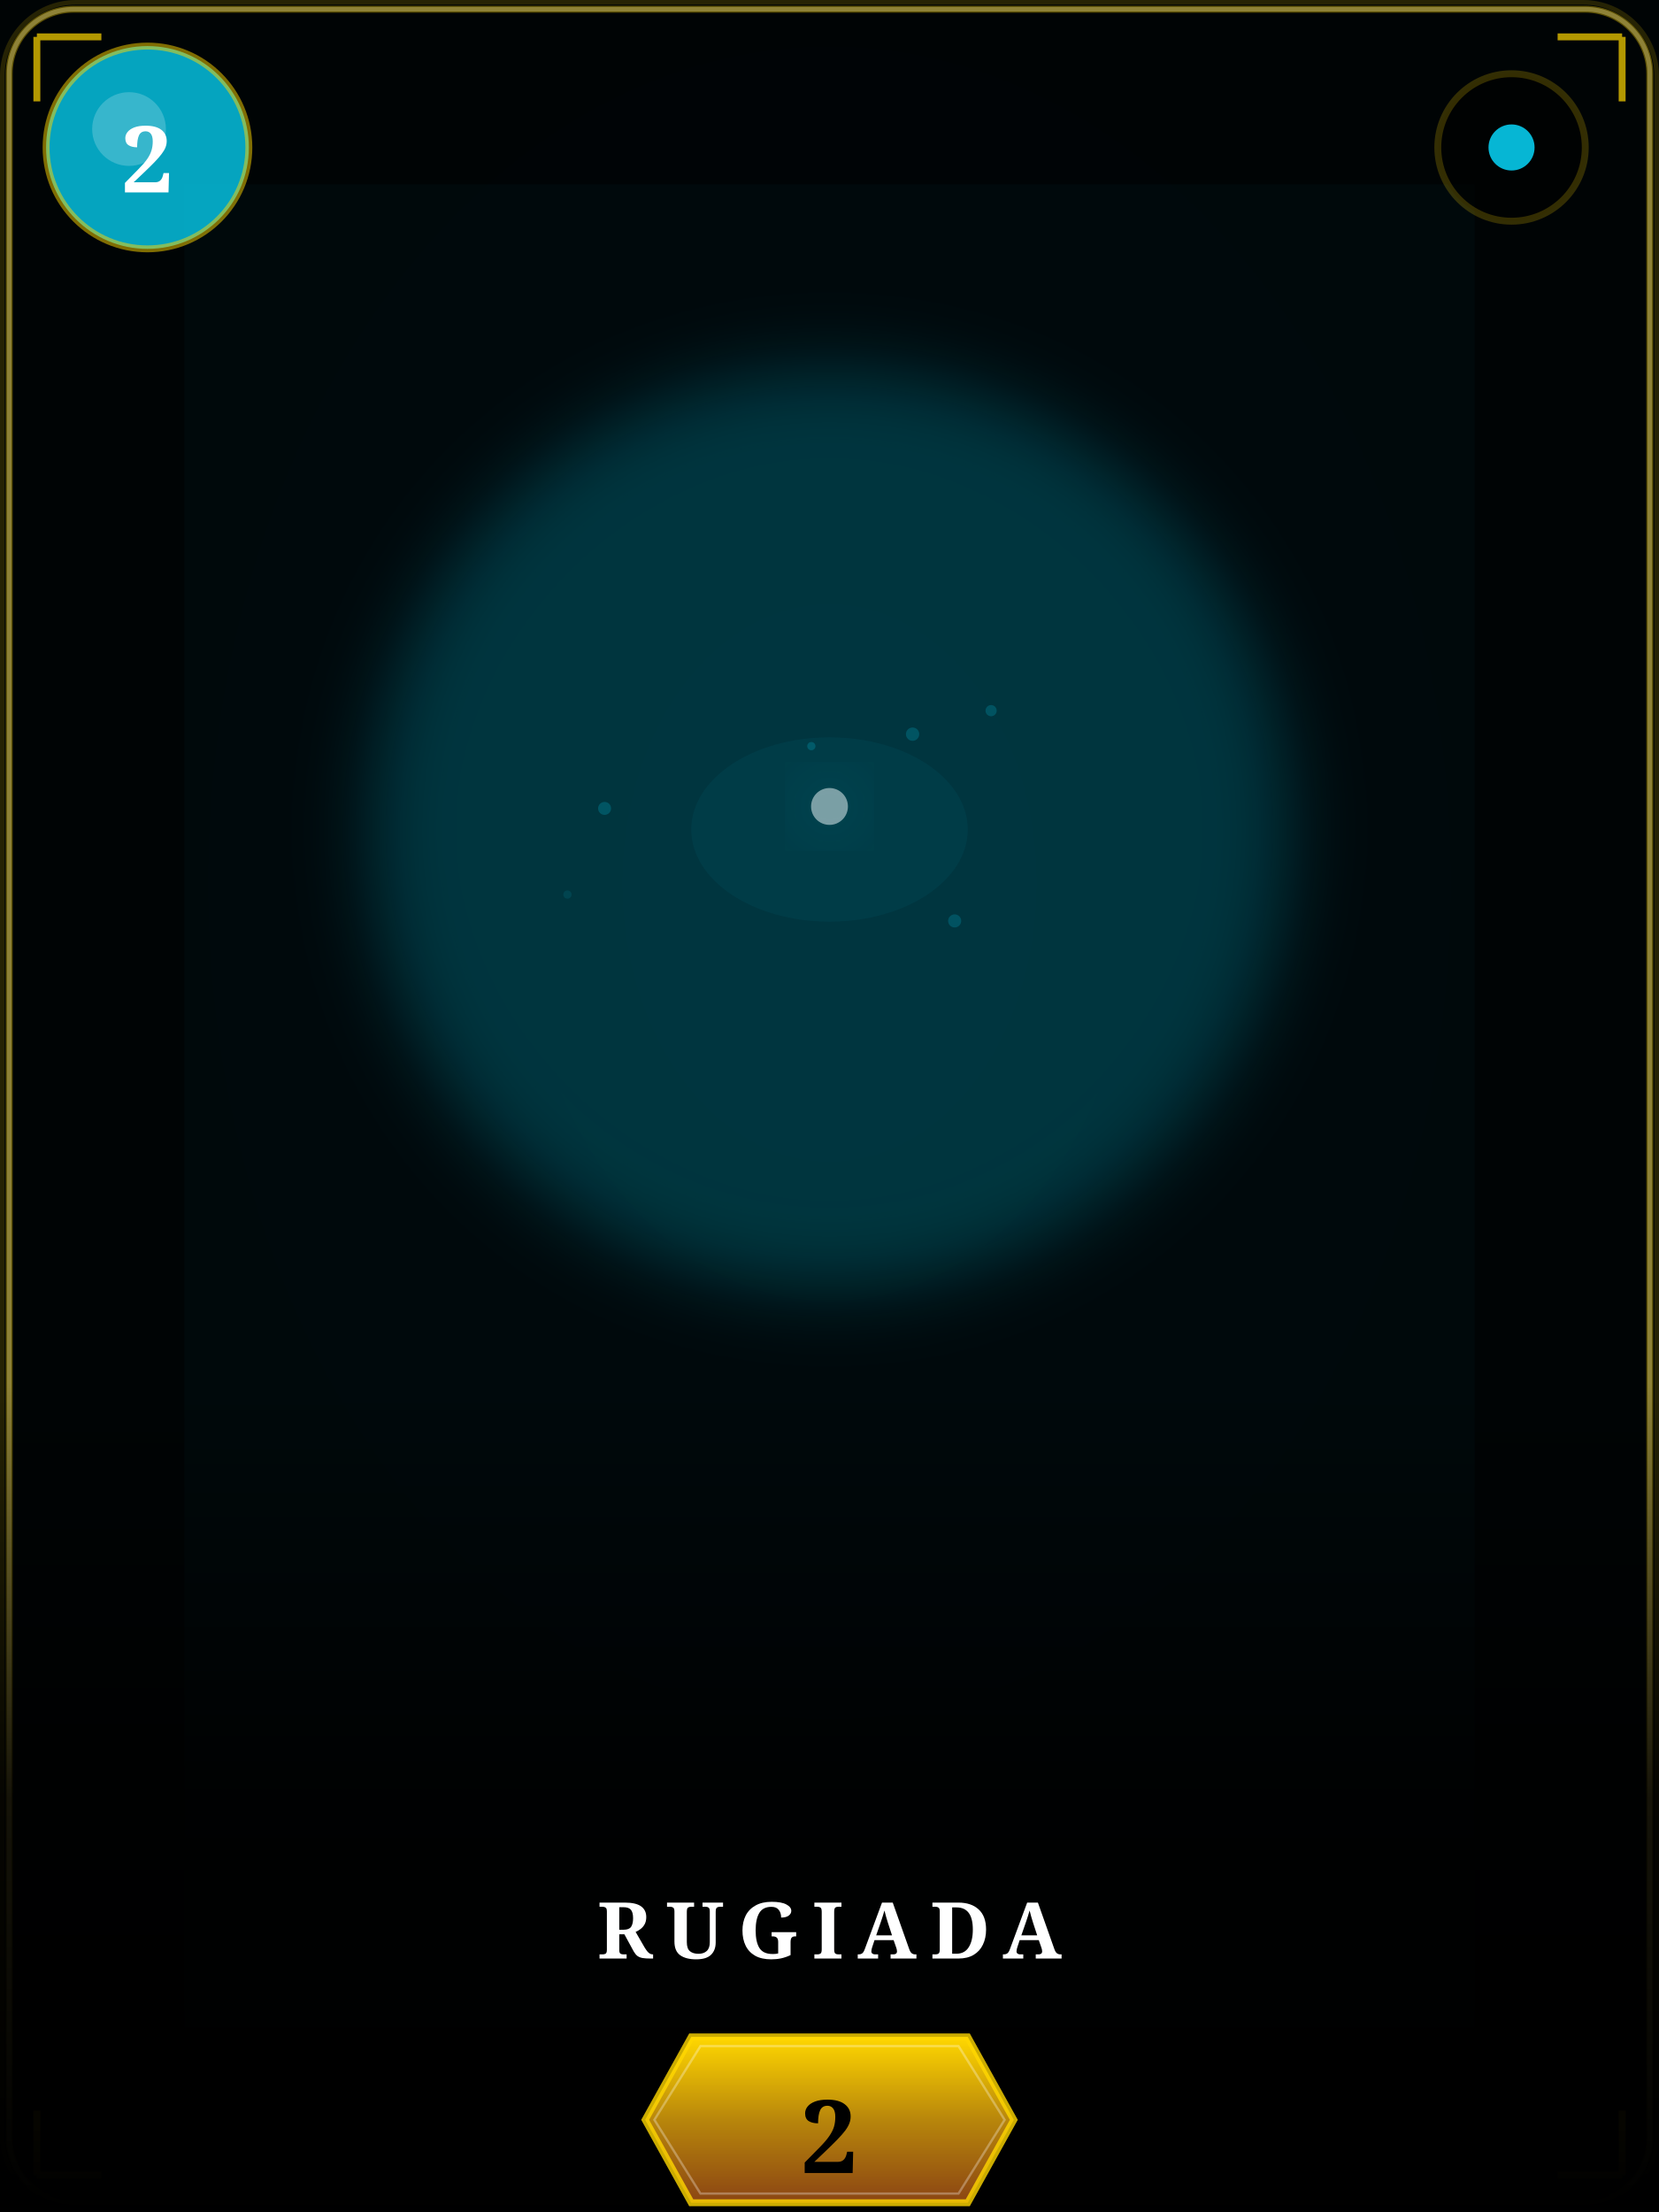
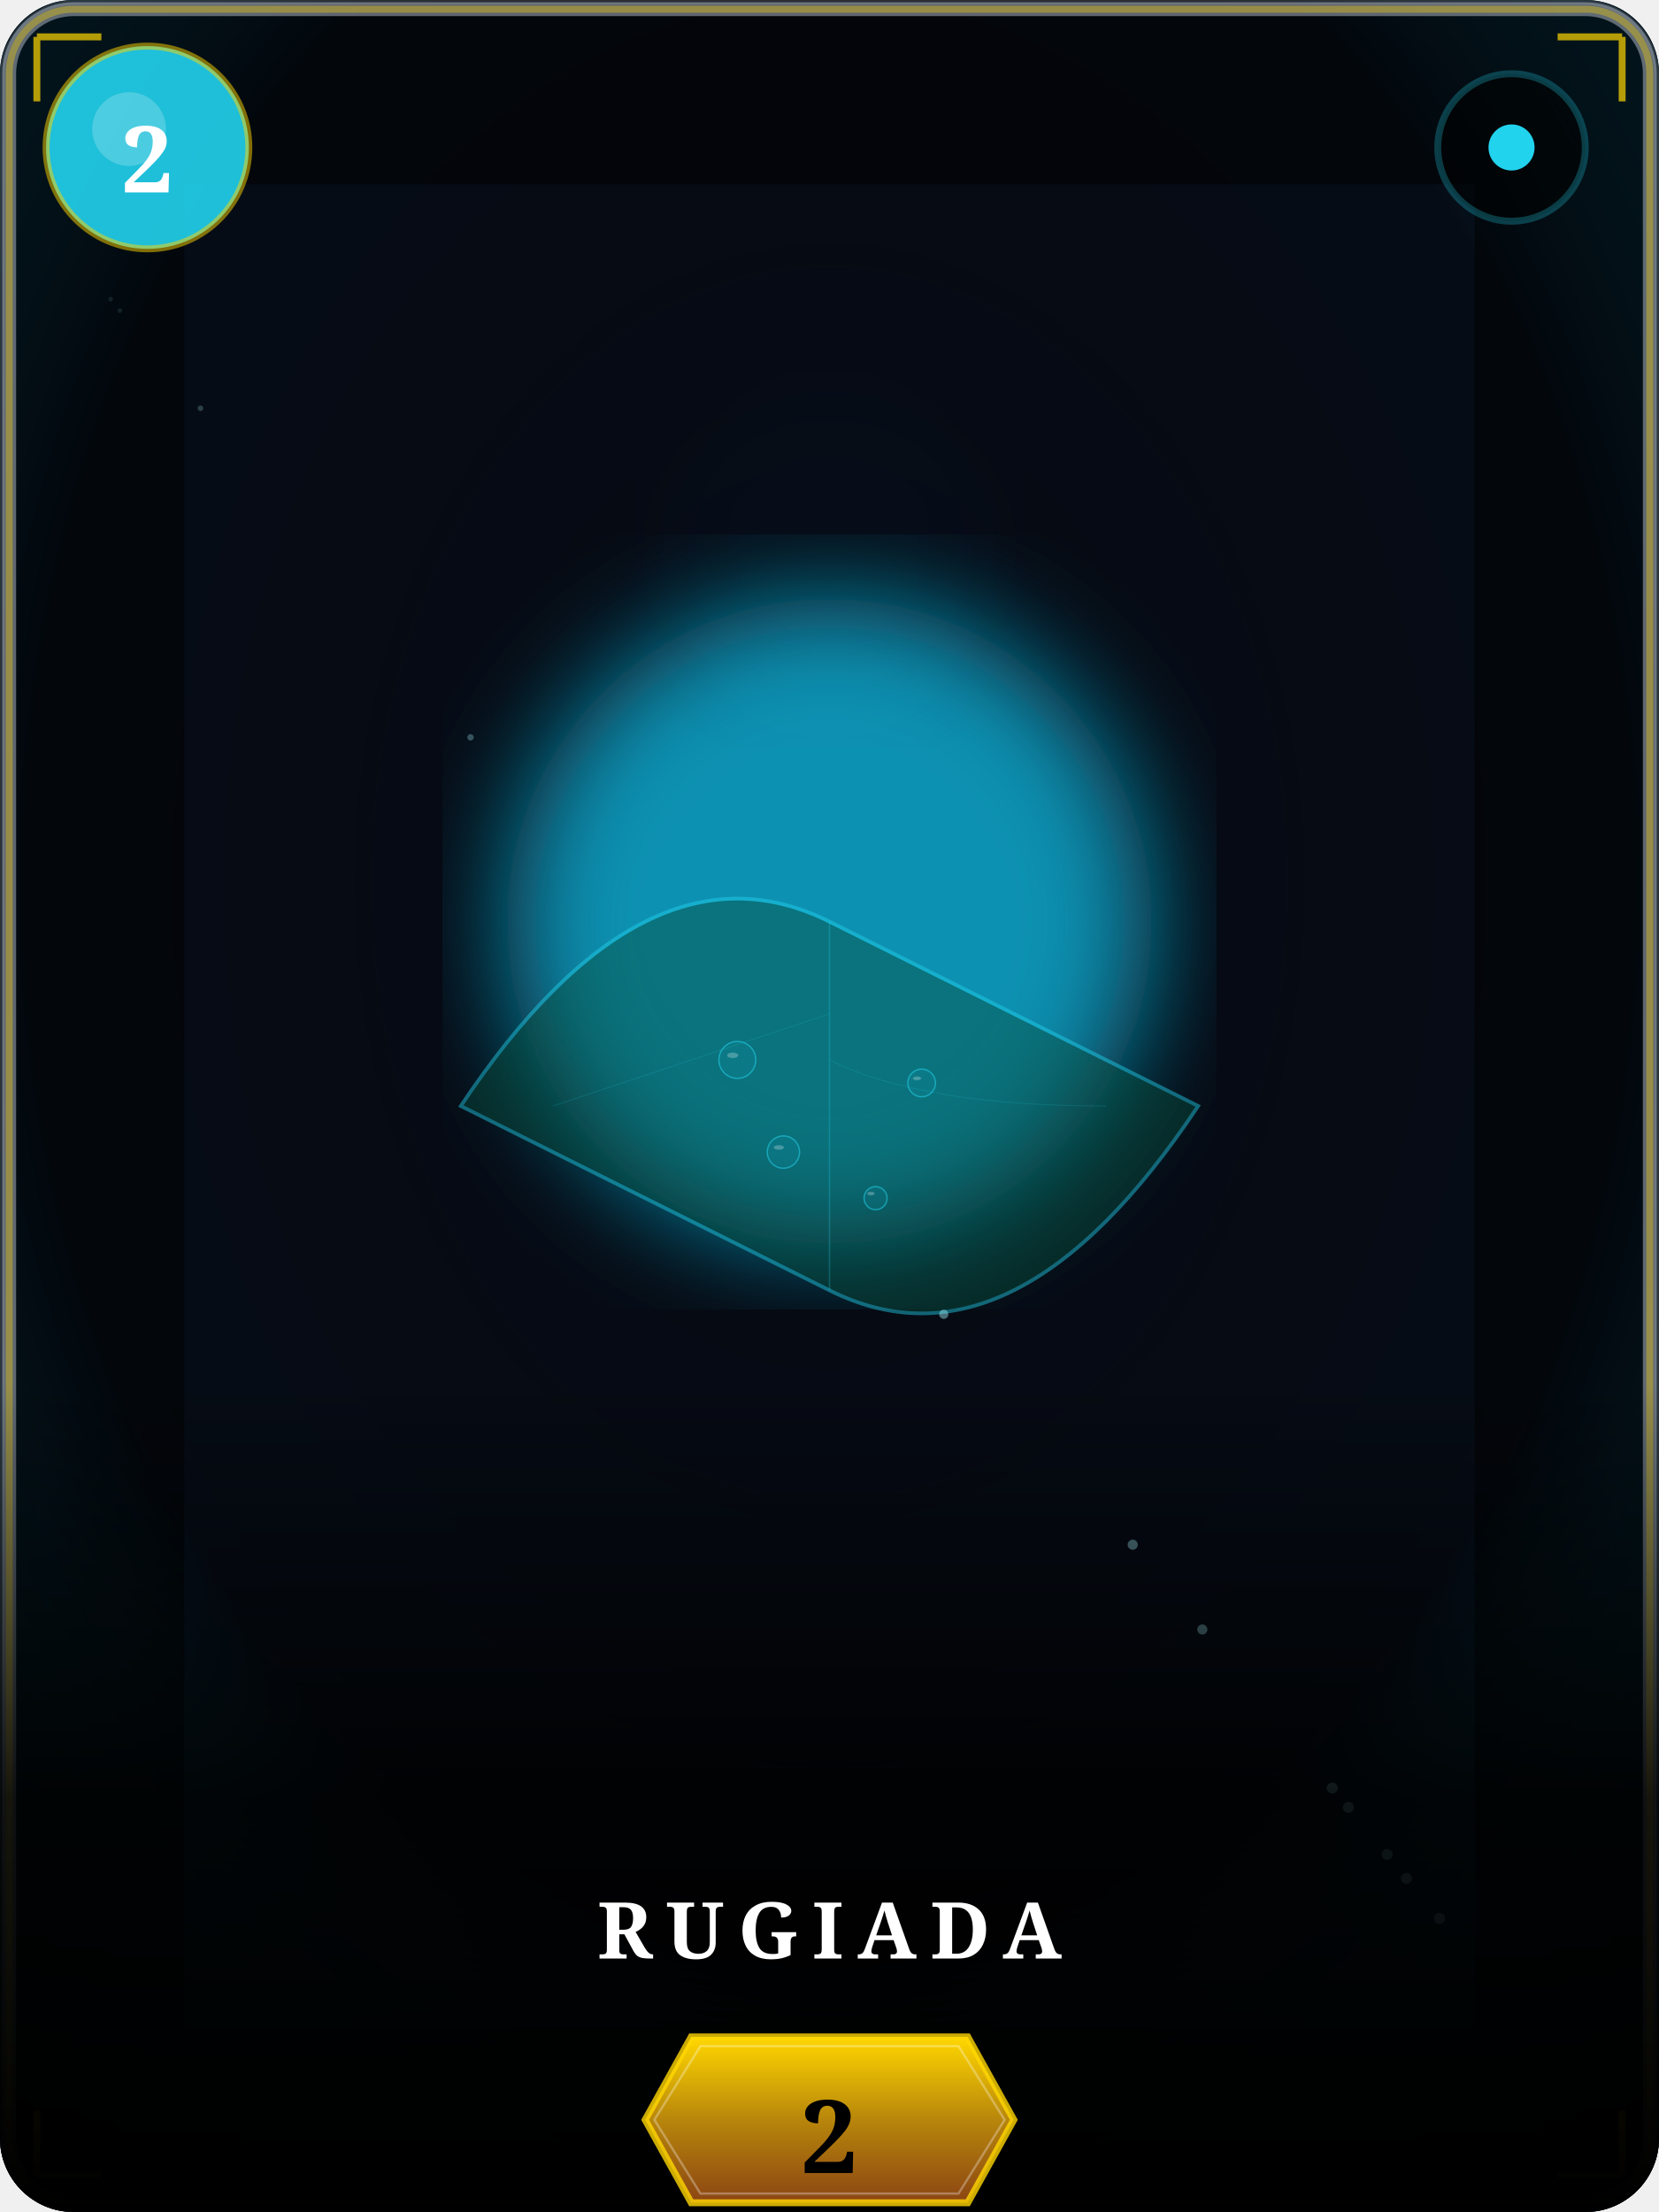
<svg xmlns="http://www.w3.org/2000/svg" viewBox="0 0 360 480" width="360" height="480">
  <defs>
-     <radialGradient id="v" cx="50%" cy="40%" r="75%">
-       <stop offset="0%" stop-color="#000a0d" />
-       <stop offset="100%" stop-color="#00080a" />
+     <radialGradient id="bg_s9_rugiada" cx="50%" cy="40%" r="80%">
+       <stop offset="0%" stop-color="#22d3ee08" />
+       <stop offset="60%" stop-color="#0891b215" />
+       <stop offset="100%" stop-color="#050008" />
    </radialGradient>
-     <linearGradient id="tb" x1="0" y1="0" x2="0" y2="1">
+     <linearGradient id="tb_s9_rugiada" x1="0" y1="0" x2="0" y2="1">
      <stop offset="0%" stop-color="rgba(0,0,0,0)" />
      <stop offset="50%" stop-color="rgba(0,0,0,0.85)" />
      <stop offset="100%" stop-color="rgba(0,0,0,1)" />
    </linearGradient>
-     <linearGradient id="ph" x1="0" y1="0" x2="0" y2="1">
+     <linearGradient id="ph_s9_rugiada" x1="0" y1="0" x2="0" y2="1">
      <stop offset="0%" stop-color="#ffd700" />
      <stop offset="50%" stop-color="#b8860b" />
      <stop offset="100%" stop-color="#8b4513" />
    </linearGradient>
-     <filter id="g">
-       <feGaussianBlur stdDeviation="8" />
+     <filter id="g_s9_rugiada">
+       <feGaussianBlur stdDeviation="12" />
    </filter>
-     <filter id="g2">
-       <feGaussianBlur stdDeviation="4" />
+     <filter id="gm_s9_rugiada">
+       <feGaussianBlur stdDeviation="6" />
    </filter>
-     <filter id="g3">
-       <feGaussianBlur stdDeviation="15" />
+     <filter id="gs_s9_rugiada">
+       <feGaussianBlur stdDeviation="20" />
    </filter>
+     <clipPath id="c_s9_rugiada">
+       <rect x="0" y="0" width="360" height="480" rx="16" />
+     </clipPath>
  </defs>
-   <g clip-path="url(#c)">
-     <rect x="0" y="0" width="360" height="480" fill="#000a0d" />
-     <rect x="0" y="0" width="360" height="480" fill="url(#v)" />
-     <circle cx="180" cy="180" r="100" fill="#06b6d4" opacity="0.25" filter="url(#g)" />
-     <ellipse cx="180" cy="180" rx="30" ry="20" fill="rgba(6,182,212,0.06)" opacity="1" />
-     <path d="M160,165 Q180,160 200,165 L205,195 Q180,200 155,195 Z" fill="none" stroke="" stroke-width="0" opacity="" />
-     <path d="M160,165 Q180,160 200,165 L205,195 Q180,200 155,195 Z" fill="none" stroke="0.25" stroke-width="1" opacity="1" />
-     <circle cx="180" cy="175" r="4" fill="#fff" opacity="0.5" />
-     <circle cx="180" cy="175" r="8" fill="#06b6d4" opacity="0.12" filter="url(#g)" />
-     <path d="M140,160 Q180,150 220,160" fill="none" stroke="undefined" stroke-width="0.5" opacity="1" />
-     <circle cx="123.138" cy="194.118" r="0.897" fill="#06b6d4" opacity="0.116" />
-     <circle cx="215.066" cy="154.21" r="1.212" fill="#06b6d4" opacity="0.232" />
-     <circle cx="207.16" cy="199.837" r="1.42" fill="#06b6d4" opacity="0.228" />
-     <circle cx="131.193" cy="175.421" r="1.407" fill="#06b6d4" opacity="0.249" />
-     <circle cx="198.028" cy="159.312" r="1.446" fill="#06b6d4" opacity="0.236" />
-     <circle cx="176.059" cy="161.914" r="0.897" fill="#06b6d4" opacity="0.241" />
-     <rect x="0" y="0" width="360" height="480" fill="none" stroke="#000" stroke-width="80" opacity="0.5" rx="16" />
-     <rect x="0.5" y="0.5" width="359" height="479" fill="none" stroke="rgba(255,215,0,0.15)" stroke-width="1" rx="16" />
-     <rect x="2" y="2" width="356" height="476" fill="none" stroke="#888" stroke-width="1" rx="14" opacity="0.6" />
-     <rect x="2" y="2" width="356" height="476" fill="none" stroke="rgba(255,215,0,0.35)" stroke-width="1.5" rx="14" />
-     <path d="M 8 8 L 8 22 M 8 8 L 22 8" fill="none" stroke="rgba(255,215,0,0.7)" stroke-width="1.5" />
-     <path d="M 352 8 L 352 22 M 352 8 L 338 8" fill="none" stroke="rgba(255,215,0,0.7)" stroke-width="1.5" />
-     <path d="M 8 472 L 8 458 M 8 472 L 22 472" fill="none" stroke="rgba(255,215,0,0.7)" stroke-width="1.5" />
-     <path d="M 352 472 L 352 458 M 352 472 L 338 472" fill="none" stroke="rgba(255,215,0,0.7)" stroke-width="1.5" />
-     <circle cx="32" cy="32" r="22" fill="#06b6d4" opacity="0.9" />
-     <circle cx="32" cy="32" r="22" fill="none" stroke="rgba(255,215,0,0.5)" stroke-width="1.5" />
-     <circle cx="28" cy="28" r="8" fill="rgba(255,255,255,0.2)" />
-     <text x="32" y="34" text-anchor="middle" dominant-baseline="central" font-size="20" font-weight="900" fill="#fff" font-family="Cinzel,serif">2</text>
-     <circle cx="328" cy="32" r="16" fill="rgba(0,0,0,0.6)" stroke="rgba(255,215,0,0.2)" stroke-width="1.5" />
-     <circle cx="328" cy="32" r="5" fill="#06b6d4">
-       <animate attributeName="opacity" values="0.3;1;0.3" dur="2s" repeatCount="indefinite" />
-     </circle>
-     <rect x="0" y="300" width="360" height="180" fill="url(#tb)" />
-     <text x="180" y="425" text-anchor="middle" font-size="17" fill="#fff" font-family="Cinzel,serif" font-weight="700" letter-spacing="3">RUGIADA</text>
-     <text x="180" y="452" text-anchor="middle" font-size="8" fill="#888" font-family="Montserrat,sans-serif" letter-spacing="4" opacity="0.7">COMUNE</text>
-     <g transform="translate(180,460)">
-       <polygon points="-30,-18 30,-18 40,0 30,18 -30,18 -40,0" fill="url(#ph)" stroke="rgba(255,215,0,0.8)" stroke-width="1.5" />
-       <polygon points="-28,-16 28,-16 38,0 28,16 -28,16 -38,0" fill="none" stroke="rgba(255,255,255,0.3)" stroke-width="0.5" />
-       <text x="0" y="3" text-anchor="middle" dominant-baseline="central" font-size="22" font-weight="900" fill="#000" font-family="Cinzel,serif">2</text>
+   <g clip-path="url(#c_s9_rugiada)">
+     <rect x="0" y="0" width="360" height="480" fill="#050008" />
+     <rect x="0" y="0" width="360" height="480" fill="url(#bg_s9_rugiada)" />
+     <circle cx="180" cy="200" r="70" fill="#0891b2" filter="url(#g_s9_rugiada)" />
+     <path d="M100,240 Q140,180 180,200 Q220,220 260,240 Q220,300 180,280 Q140,260 100,240 Z" fill="#064e3b" stroke="#22d3ee" stroke-width="0.8" opacity="0.45" />
+     <line x1="180" y1="200" x2="180" y2="280" stroke="#22d3ee" stroke-width="0.3" opacity="0.25" />
+     <path d="M180,220 Q150,230 120,240" fill="none" stroke="#22d3ee" stroke-width="0.2" opacity="0.15" />
+     <path d="M180,230 Q200,240 240,240" fill="none" stroke="#22d3ee" stroke-width="0.2" opacity="0.15" />
+     <circle cx="160" cy="230" r="4" fill="#22d3ee25" stroke="#22d3ee" stroke-width="0.3" opacity="0.55" />
+     <ellipse cx="159" cy="229" rx="1.2" ry="0.6" fill="#fff" opacity="0.25" />
+     <circle cx="200" cy="235" r="3" fill="#22d3ee25" stroke="#22d3ee" stroke-width="0.3" opacity="0.55" />
+     <ellipse cx="199" cy="234" rx="0.9" ry="0.4" fill="#fff" opacity="0.25" />
+     <circle cx="170" cy="250" r="3.5" fill="#22d3ee25" stroke="#22d3ee" stroke-width="0.3" opacity="0.55" />
+     <ellipse cx="169" cy="249" rx="1.1" ry="0.5" fill="#fff" opacity="0.25" />
+     <circle cx="190" cy="260" r="2.5" fill="#22d3ee25" stroke="#22d3ee" stroke-width="0.3" opacity="0.55" />
+     <ellipse cx="189" cy="259" rx="0.8" ry="0.4" fill="#fff" opacity="0.25" />
+     <circle cx="180" cy="120" r="35" fill="#22d3ee06" filter="url(#g_s9_rugiada)" />
+     <g clip-path="url(#c_s9_rugiada)">
+       <circle cx="312.4" cy="416.3" r="1.2" fill="#a5f3fc" opacity="0.57" />
+       <circle cx="204.8" cy="285.2" r="1.0" fill="#a5f3fc" opacity="0.43" />
+       <circle cx="24.0" cy="64.9" r="0.5" fill="#a5f3fc" opacity="0.21" />
+       <circle cx="260.9" cy="353.6" r="1.1" fill="#a5f3fc" opacity="0.50" />
+       <circle cx="43.5" cy="88.6" r="0.6" fill="#a5f3fc" opacity="0.23" />
+       <circle cx="301.0" cy="402.4" r="1.2" fill="#a5f3fc" opacity="0.55" />
+       <circle cx="102.1" cy="160.0" r="0.7" fill="#a5f3fc" opacity="0.30" />
+       <circle cx="245.8" cy="335.2" r="1.1" fill="#a5f3fc" opacity="0.48" />
+       <circle cx="26.0" cy="67.4" r="0.5" fill="#a5f3fc" opacity="0.21" />
+       <circle cx="289.1" cy="388.0" r="1.2" fill="#a5f3fc" opacity="0.54" />
+       <circle cx="305.2" cy="407.6" r="1.2" fill="#a5f3fc" opacity="0.56" />
+       <circle cx="292.6" cy="392.2" r="1.2" fill="#a5f3fc" opacity="0.54" />
+       <rect x="0" y="0" width="360" height="480" fill="none" stroke="#000" stroke-width="80" opacity="0.5" rx="16" />
+       <rect x="0.5" y="0.5" width="359" height="479" fill="none" stroke="#9ca3af44" stroke-width="1" rx="16" />
+       <rect x="2" y="2" width="356" height="476" fill="none" stroke="#9ca3af" stroke-width="3" rx="14" opacity="0.6" />
+       <rect x="2" y="2" width="356" height="476" fill="none" stroke="rgba(255,215,0,0.35)" stroke-width="1.5" rx="14" />
+       <path d="M 8 8 L 8 22 M 8 8 L 22 8" fill="none" stroke="rgba(255,215,0,0.7)" stroke-width="1.5" />
+       <path d="M 352 8 L 352 22 M 352 8 L 338 8" fill="none" stroke="rgba(255,215,0,0.7)" stroke-width="1.5" />
+       <path d="M 8 472 L 8 458 M 8 472 L 22 472" fill="none" stroke="rgba(255,215,0,0.7)" stroke-width="1.5" />
+       <path d="M 352 472 L 352 458 M 352 472 L 338 472" fill="none" stroke="rgba(255,215,0,0.7)" stroke-width="1.5" />
+       <circle cx="32" cy="32" r="22" fill="#22d3ee" opacity="0.9" />
+       <circle cx="32" cy="32" r="22" fill="none" stroke="rgba(255,215,0,0.5)" stroke-width="1.5" />
+       <circle cx="28" cy="28" r="8" fill="rgba(255,255,255,0.2)" />
+       <text x="32" y="34" text-anchor="middle" dominant-baseline="central" font-size="20" font-weight="900" fill="#fff" font-family="Cinzel,serif">2</text>
+       <circle cx="328" cy="32" r="16" fill="rgba(0,0,0,0.6)" stroke="#22d3ee44" stroke-width="1.5" />
+       <circle cx="328" cy="32" r="5" fill="#22d3ee">
+         <animate attributeName="opacity" values="0.3;1;0.3" dur="2.1s" repeatCount="indefinite" />
+       </circle>
+       <rect x="0" y="300" width="360" height="180" fill="url(#tb_s9_rugiada)" />
+       <text x="180" y="425" text-anchor="middle" font-size="17" fill="#fff" font-family="Cinzel,serif" font-weight="700" letter-spacing="3">RUGIADA</text>
+       <text x="180" y="452" text-anchor="middle" font-size="8" fill="#9ca3af" font-family="Montserrat,sans-serif" letter-spacing="4" opacity="0.7">COMUNE</text>
+       <g transform="translate(180,460)">
+         <polygon points="-30,-18 30,-18 40,0 30,18 -30,18 -40,0" fill="url(#ph_s9_rugiada)" stroke="rgba(255,215,0,0.8)" stroke-width="1.5" />
+         <polygon points="-28,-16 28,-16 38,0 28,16 -28,16 -38,0" fill="none" stroke="rgba(255,255,255,0.3)" stroke-width="0.5" />
+         <text x="0" y="3" text-anchor="middle" dominant-baseline="central" font-size="22" font-weight="900" fill="#000" font-family="Cinzel,serif">2</text>
+       </g>
    </g>
  </g>
</svg>
